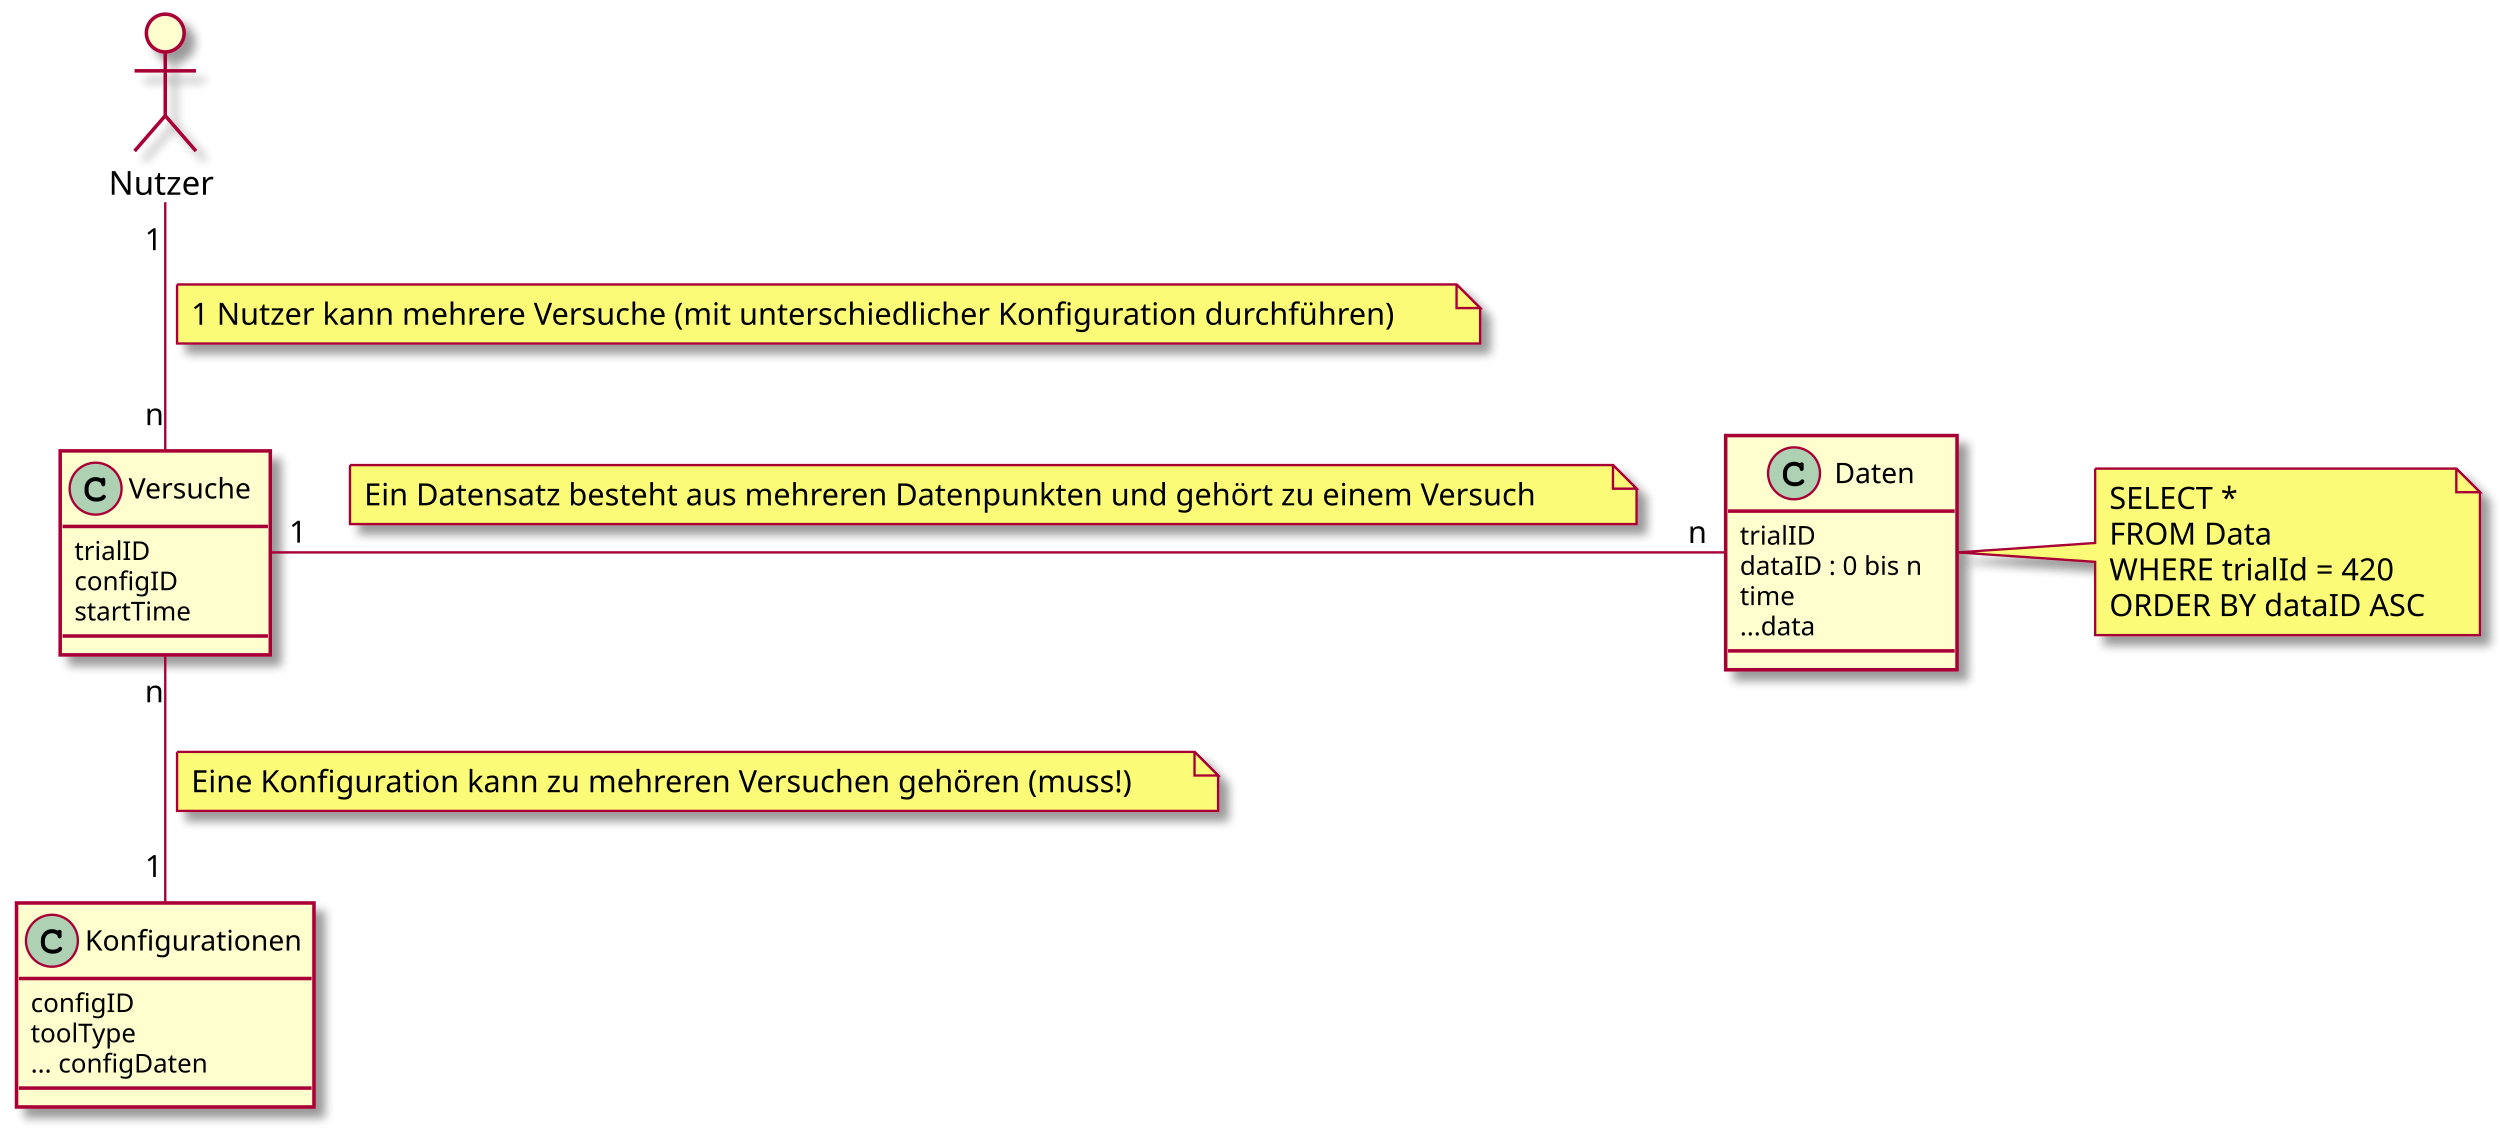
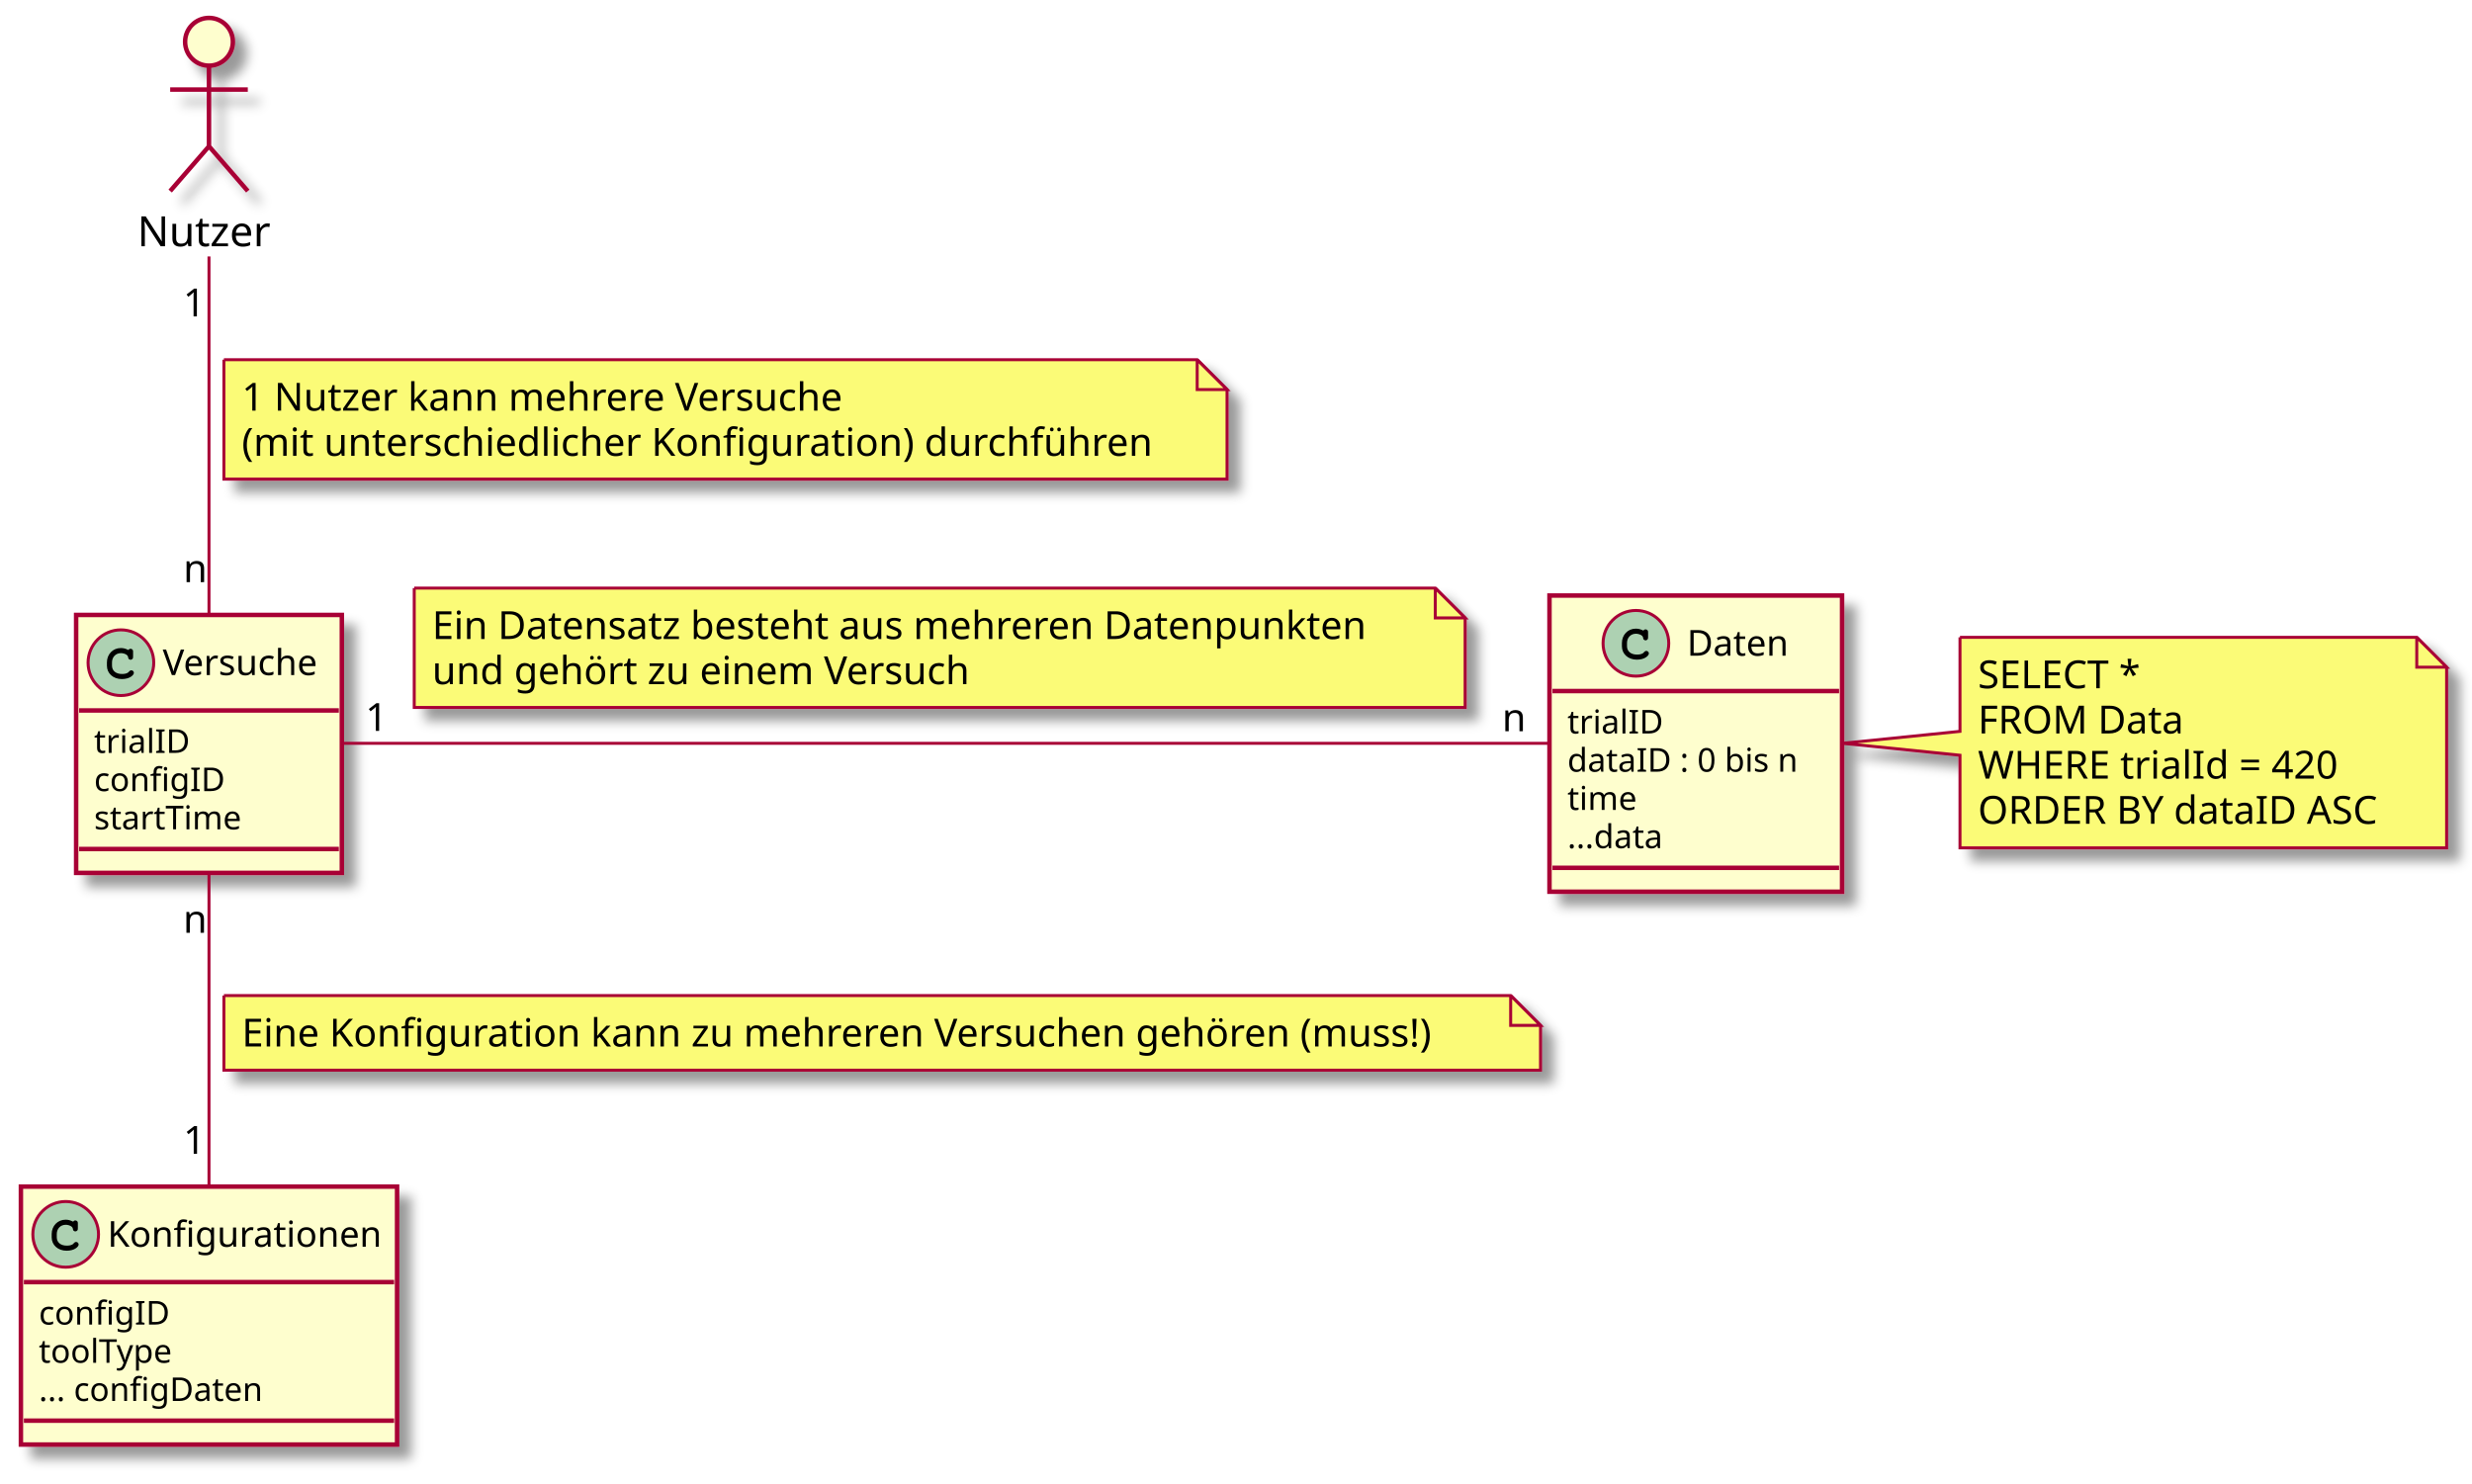
- <svg xmlns="http://www.w3.org/2000/svg" contentScriptType="application/ecmascript" contentStyleType="text/css" height="482px" preserveAspectRatio="none" style="width:1059px;height:482px;background:#FFFFFF;" version="1.1" viewBox="0 0 1059 482" width="1059px" zoomAndPan="magnify">
+ <svg xmlns="http://www.w3.org/2000/svg" contentScriptType="application/ecmascript" contentStyleType="text/css" height="497px" preserveAspectRatio="none" style="width:828px;height:497px;background:#FFFFFF;" version="1.1" viewBox="0 0 828 497" width="828px" zoomAndPan="magnify">
  <defs>
-     <filter height="300%" id="fkdfy74sq4577" width="300%" x="-1" y="-1">
+     <filter height="300%" id="fn6catrvrjeib" width="300%" x="-1" y="-1">
      <feGaussianBlur result="blurOut" stdDeviation="2.0" />
      <feColorMatrix in="blurOut" result="blurOut2" type="matrix" values="0 0 0 0 0 0 0 0 0 0 0 0 0 0 0 0 0 0 .4 0" />
      <feOffset dx="4.0" dy="4.0" in="blurOut2" result="blurOut3" />
      <feBlend in="SourceGraphic" in2="blurOut3" mode="normal" />
    </filter>
  </defs>
  <g>
-     <ellipse cx="70" cy="14" fill="#FEFECE" filter="url(#fkdfy74sq4577)" rx="8" ry="8" style="stroke:#A80036;stroke-width:1.5;" />
-     <path d="M70,22 L70,49 M57,30 L83,30 M70,49 L57,64 M70,49 L83,64 " fill="none" filter="url(#fkdfy74sq4577)" style="stroke:#A80036;stroke-width:1.5;" />
+     <ellipse cx="70" cy="14" fill="#FEFECE" filter="url(#fn6catrvrjeib)" rx="8" ry="8" style="stroke:#A80036;stroke-width:1.5;" />
+     <path d="M70,22 L70,49 M57,30 L83,30 M70,49 L57,64 M70,49 L83,64 " fill="none" filter="url(#fn6catrvrjeib)" style="stroke:#A80036;stroke-width:1.5;" />
    <text fill="#000000" font-family="sans-serif" font-size="14" lengthAdjust="spacing" textLength="48" x="46" y="82.495">Nutzer</text>
-     <rect codeLine="5" fill="#FEFECE" filter="url(#fkdfy74sq4577)" height="86.414" id="k" style="stroke:#A80036;stroke-width:1.5;" width="126" x="7" y="382.5" />
-     <ellipse cx="22" cy="398.5" fill="#ADD1B2" rx="11" ry="11" style="stroke:#A80036;stroke-width:1.0;" />
-     <path d="M24.344,394.172 C23.406,393.734 22.812,393.594 21.938,393.594 C19.312,393.594 17.312,395.672 17.312,398.391 L17.312,399.516 C17.312,402.094 19.422,403.984 22.312,403.984 C23.531,403.984 24.688,403.688 25.438,403.141 C26.016,402.734 26.344,402.281 26.344,401.891 C26.344,401.438 25.953,401.047 25.484,401.047 C25.266,401.047 25.062,401.125 24.875,401.312 C24.422,401.797 24.422,401.797 24.234,401.891 C23.812,402.156 23.125,402.281 22.359,402.281 C20.312,402.281 19.016,401.188 19.016,399.484 L19.016,398.391 C19.016,396.609 20.266,395.297 22,395.297 C22.578,395.297 23.188,395.453 23.656,395.703 C24.141,395.984 24.312,396.203 24.406,396.609 C24.469,397.016 24.5,397.141 24.641,397.266 C24.781,397.406 25.016,397.516 25.234,397.516 C25.5,397.516 25.766,397.375 25.938,397.156 C26.047,397 26.078,396.812 26.078,396.391 L26.078,394.969 C26.078,394.531 26.062,394.406 25.969,394.25 C25.812,393.984 25.531,393.844 25.234,393.844 C24.938,393.844 24.734,393.938 24.516,394.25 L24.344,394.172 Z " fill="#000000" />
-     <text fill="#000000" font-family="sans-serif" font-size="12" lengthAdjust="spacing" textLength="94" x="36" y="402.654">Konfigurationen</text>
-     <line style="stroke:#A80036;stroke-width:1.5;" x1="8" x2="132" y1="414.5" y2="414.5" />
-     <text fill="#000000" font-family="sans-serif" font-size="11" lengthAdjust="spacing" textLength="46" x="13" y="428.71">configID</text>
-     <text fill="#000000" font-family="sans-serif" font-size="11" lengthAdjust="spacing" textLength="50" x="13" y="441.515">toolType</text>
-     <text fill="#000000" font-family="sans-serif" font-size="11" lengthAdjust="spacing" textLength="82" x="13" y="454.32">... configDaten</text>
-     <line style="stroke:#A80036;stroke-width:1.5;" x1="8" x2="132" y1="460.914" y2="460.914" />
-     <rect codeLine="10" fill="#FEFECE" filter="url(#fkdfy74sq4577)" height="86.414" id="v" style="stroke:#A80036;stroke-width:1.5;" width="89" x="25.5" y="191" />
-     <ellipse cx="40.5" cy="207" fill="#ADD1B2" rx="11" ry="11" style="stroke:#A80036;stroke-width:1.0;" />
-     <path d="M42.844,202.672 C41.906,202.234 41.312,202.094 40.438,202.094 C37.812,202.094 35.812,204.172 35.812,206.891 L35.812,208.016 C35.812,210.594 37.922,212.484 40.812,212.484 C42.031,212.484 43.188,212.188 43.938,211.641 C44.516,211.234 44.844,210.781 44.844,210.391 C44.844,209.938 44.453,209.547 43.984,209.547 C43.766,209.547 43.562,209.625 43.375,209.812 C42.922,210.297 42.922,210.297 42.734,210.391 C42.312,210.656 41.625,210.781 40.859,210.781 C38.812,210.781 37.516,209.688 37.516,207.984 L37.516,206.891 C37.516,205.109 38.766,203.797 40.5,203.797 C41.078,203.797 41.688,203.953 42.156,204.203 C42.641,204.484 42.812,204.703 42.906,205.109 C42.969,205.516 43,205.641 43.141,205.766 C43.281,205.906 43.516,206.016 43.734,206.016 C44,206.016 44.266,205.875 44.438,205.656 C44.547,205.5 44.578,205.312 44.578,204.891 L44.578,203.469 C44.578,203.031 44.562,202.906 44.469,202.75 C44.312,202.484 44.031,202.344 43.734,202.344 C43.438,202.344 43.234,202.438 43.016,202.75 L42.844,202.672 Z " fill="#000000" />
-     <text fill="#000000" font-family="sans-serif" font-size="12" lengthAdjust="spacing" textLength="57" x="54.5" y="211.154">Versuche</text>
-     <line style="stroke:#A80036;stroke-width:1.5;" x1="26.5" x2="113.5" y1="223" y2="223" />
-     <text fill="#000000" font-family="sans-serif" font-size="11" lengthAdjust="spacing" textLength="33" x="31.5" y="237.21">trialID</text>
-     <text fill="#000000" font-family="sans-serif" font-size="11" lengthAdjust="spacing" textLength="46" x="31.5" y="250.015">configID</text>
-     <text fill="#000000" font-family="sans-serif" font-size="11" lengthAdjust="spacing" textLength="54" x="31.5" y="262.82">startTime</text>
-     <line style="stroke:#A80036;stroke-width:1.5;" x1="26.5" x2="113.5" y1="269.414" y2="269.414" />
-     <rect codeLine="16" fill="#FEFECE" filter="url(#fkdfy74sq4577)" height="99.219" id="d" style="stroke:#A80036;stroke-width:1.5;" width="98" x="731" y="184.5" />
-     <ellipse cx="759.95" cy="200.5" fill="#ADD1B2" rx="11" ry="11" style="stroke:#A80036;stroke-width:1.0;" />
-     <path d="M762.294,196.172 C761.356,195.734 760.763,195.594 759.888,195.594 C757.263,195.594 755.263,197.672 755.263,200.391 L755.263,201.516 C755.263,204.094 757.372,205.984 760.263,205.984 C761.481,205.984 762.638,205.688 763.388,205.141 C763.966,204.734 764.294,204.281 764.294,203.891 C764.294,203.438 763.903,203.047 763.434,203.047 C763.216,203.047 763.013,203.125 762.825,203.312 C762.372,203.797 762.372,203.797 762.184,203.891 C761.763,204.156 761.075,204.281 760.309,204.281 C758.263,204.281 756.966,203.188 756.966,201.484 L756.966,200.391 C756.966,198.609 758.216,197.297 759.95,197.297 C760.528,197.297 761.138,197.453 761.606,197.703 C762.091,197.984 762.263,198.203 762.356,198.609 C762.419,199.016 762.45,199.141 762.591,199.266 C762.731,199.406 762.966,199.516 763.184,199.516 C763.45,199.516 763.716,199.375 763.888,199.156 C763.997,199 764.028,198.812 764.028,198.391 L764.028,196.969 C764.028,196.531 764.013,196.406 763.919,196.25 C763.763,195.984 763.481,195.844 763.184,195.844 C762.888,195.844 762.684,195.938 762.466,196.25 L762.294,196.172 Z " fill="#000000" />
-     <text fill="#000000" font-family="sans-serif" font-size="12" lengthAdjust="spacing" textLength="35" x="777.05" y="204.654">Daten</text>
-     <line style="stroke:#A80036;stroke-width:1.5;" x1="732" x2="828" y1="216.5" y2="216.5" />
-     <text fill="#000000" font-family="sans-serif" font-size="11" lengthAdjust="spacing" textLength="33" x="737" y="230.71">trialID</text>
-     <text fill="#000000" font-family="sans-serif" font-size="11" lengthAdjust="spacing" textLength="86" x="737" y="243.515">dataID : 0 bis n</text>
-     <text fill="#000000" font-family="sans-serif" font-size="11" lengthAdjust="spacing" textLength="26" x="737" y="256.32">time</text>
-     <text fill="#000000" font-family="sans-serif" font-size="11" lengthAdjust="spacing" textLength="34" x="737" y="269.125">...data</text>
-     <line style="stroke:#A80036;stroke-width:1.5;" x1="732" x2="828" y1="275.719" y2="275.719" />
-     <path d="M887.5,198.5 L887.5,230 L829.096,234 L887.5,238 L887.5,269.031 A0,0 0 0 0 887.5,269.031 L1050.5,269.031 A0,0 0 0 0 1050.5,269.031 L1050.5,208.5 L1040.5,198.5 L887.5,198.5 A0,0 0 0 0 887.5,198.5 " fill="#FBFB77" filter="url(#fkdfy74sq4577)" style="stroke:#A80036;stroke-width:1.0;" />
-     <path d="M1040.5,198.5 L1040.5,208.5 L1050.5,208.5 L1040.5,198.5 " fill="#FBFB77" style="stroke:#A80036;stroke-width:1.0;" />
-     <text fill="#000000" font-family="sans-serif" font-size="13" lengthAdjust="spacing" textLength="59" x="893.5" y="215.567">SELECT *</text>
-     <text fill="#000000" font-family="sans-serif" font-size="13" lengthAdjust="spacing" textLength="71" x="893.5" y="230.7">FROM Data</text>
-     <text fill="#000000" font-family="sans-serif" font-size="13" lengthAdjust="spacing" textLength="128" x="893.5" y="245.833">WHERE trialId = 420</text>
-     <text fill="#000000" font-family="sans-serif" font-size="13" lengthAdjust="spacing" textLength="142" x="893.5" y="260.965">ORDER BY dataID ASC</text>
-     <path codeLine="23" d="M70,85.658 C70,116.535 70,159.295 70,190.8 " fill="none" id="n-v" style="stroke:#A80036;stroke-width:1.0;" />
-     <path d="M75,120.5 L75,145.5 L627,145.5 L627,130.5 L617,120.5 L75,120.5 " fill="#FBFB77" filter="url(#fkdfy74sq4577)" style="stroke:#A80036;stroke-width:1.0;" />
-     <path d="M617,120.5 L617,130.5 L627,130.5 L617,120.5 " fill="#FBFB77" style="stroke:#A80036;stroke-width:1.0;" />
-     <text fill="#000000" font-family="sans-serif" font-size="13" lengthAdjust="spacing" textLength="531" x="81" y="137.567">1 Nutzer kann mehrere Versuche (mit unterschiedlicher Konfiguration durchführen)</text>
-     <text fill="#000000" font-family="sans-serif" font-size="13" lengthAdjust="spacing" textLength="8" x="61.312" y="105.988">1</text>
-     <text fill="#000000" font-family="sans-serif" font-size="13" lengthAdjust="spacing" textLength="8" x="61.388" y="180.082">n</text>
-     <path codeLine="27" d="M114.683,234 C240.777,234 598.759,234 730.527,234 " fill="none" id="v-d" style="stroke:#A80036;stroke-width:1.0;" />
-     <path d="M148.25,197 L148.25,222 L693.25,222 L693.25,207 L683.25,197 L148.25,197 " fill="#FBFB77" filter="url(#fkdfy74sq4577)" style="stroke:#A80036;stroke-width:1.0;" />
-     <path d="M683.25,197 L683.25,207 L693.25,207 L683.25,197 " fill="#FBFB77" style="stroke:#A80036;stroke-width:1.0;" />
-     <text fill="#000000" font-family="sans-serif" font-size="13" lengthAdjust="spacing" textLength="524" x="154.25" y="214.067">Ein Datensatz besteht aus mehreren Datenpunkten und gehört zu einem Versuch</text>
-     <text fill="#000000" font-family="sans-serif" font-size="13" lengthAdjust="spacing" textLength="8" x="122.442" y="229.849">1</text>
-     <text fill="#000000" font-family="sans-serif" font-size="13" lengthAdjust="spacing" textLength="8" x="715.007" y="230.006">n</text>
-     <path codeLine="31" d="M70,277.056 C70,308.351 70,350.89 70,382.234 " fill="none" id="v-k" style="stroke:#A80036;stroke-width:1.0;" />
-     <path d="M75,318.5 L75,343.5 L516,343.5 L516,328.5 L506,318.5 L75,318.5 " fill="#FBFB77" filter="url(#fkdfy74sq4577)" style="stroke:#A80036;stroke-width:1.0;" />
-     <path d="M506,318.5 L506,328.5 L516,328.5 L506,318.5 " fill="#FBFB77" style="stroke:#A80036;stroke-width:1.0;" />
-     <text fill="#000000" font-family="sans-serif" font-size="13" lengthAdjust="spacing" textLength="420" x="81" y="335.567">Eine Konfiguration kann zu mehreren Versuchen gehören (muss!)</text>
-     <text fill="#000000" font-family="sans-serif" font-size="13" lengthAdjust="spacing" textLength="8" x="61.337" y="297.473">n</text>
-     <text fill="#000000" font-family="sans-serif" font-size="13" lengthAdjust="spacing" textLength="8" x="61.388" y="371.506">1</text>
+     <rect codeLine="5" fill="#FEFECE" filter="url(#fn6catrvrjeib)" height="86.414" id="k" style="stroke:#A80036;stroke-width:1.5;" width="126" x="7" y="397.5" />
+     <ellipse cx="22" cy="413.5" fill="#ADD1B2" rx="11" ry="11" style="stroke:#A80036;stroke-width:1.0;" />
+     <path d="M24.344,409.172 C23.406,408.734 22.812,408.594 21.938,408.594 C19.312,408.594 17.312,410.672 17.312,413.391 L17.312,414.516 C17.312,417.094 19.422,418.984 22.312,418.984 C23.531,418.984 24.688,418.688 25.438,418.141 C26.016,417.734 26.344,417.281 26.344,416.891 C26.344,416.438 25.953,416.047 25.484,416.047 C25.266,416.047 25.062,416.125 24.875,416.312 C24.422,416.797 24.422,416.797 24.234,416.891 C23.812,417.156 23.125,417.281 22.359,417.281 C20.312,417.281 19.016,416.188 19.016,414.484 L19.016,413.391 C19.016,411.609 20.266,410.297 22,410.297 C22.578,410.297 23.188,410.453 23.656,410.703 C24.141,410.984 24.312,411.203 24.406,411.609 C24.469,412.016 24.5,412.141 24.641,412.266 C24.781,412.406 25.016,412.516 25.234,412.516 C25.5,412.516 25.766,412.375 25.938,412.156 C26.047,412 26.078,411.812 26.078,411.391 L26.078,409.969 C26.078,409.531 26.062,409.406 25.969,409.25 C25.812,408.984 25.531,408.844 25.234,408.844 C24.938,408.844 24.734,408.938 24.516,409.25 L24.344,409.172 Z " fill="#000000" />
+     <text fill="#000000" font-family="sans-serif" font-size="12" lengthAdjust="spacing" textLength="94" x="36" y="417.654">Konfigurationen</text>
+     <line style="stroke:#A80036;stroke-width:1.5;" x1="8" x2="132" y1="429.5" y2="429.5" />
+     <text fill="#000000" font-family="sans-serif" font-size="11" lengthAdjust="spacing" textLength="46" x="13" y="443.71">configID</text>
+     <text fill="#000000" font-family="sans-serif" font-size="11" lengthAdjust="spacing" textLength="50" x="13" y="456.515">toolType</text>
+     <text fill="#000000" font-family="sans-serif" font-size="11" lengthAdjust="spacing" textLength="82" x="13" y="469.32">... configDaten</text>
+     <line style="stroke:#A80036;stroke-width:1.5;" x1="8" x2="132" y1="475.914" y2="475.914" />
+     <rect codeLine="10" fill="#FEFECE" filter="url(#fn6catrvrjeib)" height="86.414" id="v" style="stroke:#A80036;stroke-width:1.5;" width="89" x="25.5" y="206" />
+     <ellipse cx="40.5" cy="222" fill="#ADD1B2" rx="11" ry="11" style="stroke:#A80036;stroke-width:1.0;" />
+     <path d="M42.844,217.672 C41.906,217.234 41.312,217.094 40.438,217.094 C37.812,217.094 35.812,219.172 35.812,221.891 L35.812,223.016 C35.812,225.594 37.922,227.484 40.812,227.484 C42.031,227.484 43.188,227.188 43.938,226.641 C44.516,226.234 44.844,225.781 44.844,225.391 C44.844,224.938 44.453,224.547 43.984,224.547 C43.766,224.547 43.562,224.625 43.375,224.812 C42.922,225.297 42.922,225.297 42.734,225.391 C42.312,225.656 41.625,225.781 40.859,225.781 C38.812,225.781 37.516,224.688 37.516,222.984 L37.516,221.891 C37.516,220.109 38.766,218.797 40.5,218.797 C41.078,218.797 41.688,218.953 42.156,219.203 C42.641,219.484 42.812,219.703 42.906,220.109 C42.969,220.516 43,220.641 43.141,220.766 C43.281,220.906 43.516,221.016 43.734,221.016 C44,221.016 44.266,220.875 44.438,220.656 C44.547,220.5 44.578,220.312 44.578,219.891 L44.578,218.469 C44.578,218.031 44.562,217.906 44.469,217.75 C44.312,217.484 44.031,217.344 43.734,217.344 C43.438,217.344 43.234,217.438 43.016,217.75 L42.844,217.672 Z " fill="#000000" />
+     <text fill="#000000" font-family="sans-serif" font-size="12" lengthAdjust="spacing" textLength="57" x="54.5" y="226.154">Versuche</text>
+     <line style="stroke:#A80036;stroke-width:1.5;" x1="26.5" x2="113.5" y1="238" y2="238" />
+     <text fill="#000000" font-family="sans-serif" font-size="11" lengthAdjust="spacing" textLength="33" x="31.5" y="252.21">trialID</text>
+     <text fill="#000000" font-family="sans-serif" font-size="11" lengthAdjust="spacing" textLength="46" x="31.5" y="265.015">configID</text>
+     <text fill="#000000" font-family="sans-serif" font-size="11" lengthAdjust="spacing" textLength="54" x="31.5" y="277.82">startTime</text>
+     <line style="stroke:#A80036;stroke-width:1.5;" x1="26.5" x2="113.5" y1="284.414" y2="284.414" />
+     <rect codeLine="16" fill="#FEFECE" filter="url(#fn6catrvrjeib)" height="99.219" id="d" style="stroke:#A80036;stroke-width:1.5;" width="98" x="519" y="199.5" />
+     <ellipse cx="547.95" cy="215.5" fill="#ADD1B2" rx="11" ry="11" style="stroke:#A80036;stroke-width:1.0;" />
+     <path d="M550.294,211.172 C549.356,210.734 548.763,210.594 547.888,210.594 C545.263,210.594 543.263,212.672 543.263,215.391 L543.263,216.516 C543.263,219.094 545.372,220.984 548.263,220.984 C549.481,220.984 550.638,220.688 551.388,220.141 C551.966,219.734 552.294,219.281 552.294,218.891 C552.294,218.438 551.903,218.047 551.434,218.047 C551.216,218.047 551.013,218.125 550.825,218.312 C550.372,218.797 550.372,218.797 550.184,218.891 C549.763,219.156 549.075,219.281 548.309,219.281 C546.263,219.281 544.966,218.188 544.966,216.484 L544.966,215.391 C544.966,213.609 546.216,212.297 547.95,212.297 C548.528,212.297 549.138,212.453 549.606,212.703 C550.091,212.984 550.263,213.203 550.356,213.609 C550.419,214.016 550.45,214.141 550.591,214.266 C550.731,214.406 550.966,214.516 551.184,214.516 C551.45,214.516 551.716,214.375 551.888,214.156 C551.997,214 552.028,213.812 552.028,213.391 L552.028,211.969 C552.028,211.531 552.013,211.406 551.919,211.25 C551.763,210.984 551.481,210.844 551.184,210.844 C550.888,210.844 550.684,210.938 550.466,211.25 L550.294,211.172 Z " fill="#000000" />
+     <text fill="#000000" font-family="sans-serif" font-size="12" lengthAdjust="spacing" textLength="35" x="565.05" y="219.654">Daten</text>
+     <line style="stroke:#A80036;stroke-width:1.5;" x1="520" x2="616" y1="231.5" y2="231.5" />
+     <text fill="#000000" font-family="sans-serif" font-size="11" lengthAdjust="spacing" textLength="33" x="525" y="245.71">trialID</text>
+     <text fill="#000000" font-family="sans-serif" font-size="11" lengthAdjust="spacing" textLength="86" x="525" y="258.515">dataID : 0 bis n</text>
+     <text fill="#000000" font-family="sans-serif" font-size="11" lengthAdjust="spacing" textLength="26" x="525" y="271.32">time</text>
+     <text fill="#000000" font-family="sans-serif" font-size="11" lengthAdjust="spacing" textLength="34" x="525" y="284.125">...data</text>
+     <line style="stroke:#A80036;stroke-width:1.5;" x1="520" x2="616" y1="290.719" y2="290.719" />
+     <path d="M656.5,213.5 L656.5,245 L617.141,249 L656.5,253 L656.5,284.031 A0,0 0 0 0 656.5,284.031 L819.5,284.031 A0,0 0 0 0 819.5,284.031 L819.5,223.5 L809.5,213.5 L656.5,213.5 A0,0 0 0 0 656.5,213.5 " fill="#FBFB77" filter="url(#fn6catrvrjeib)" style="stroke:#A80036;stroke-width:1.0;" />
+     <path d="M809.5,213.5 L809.5,223.5 L819.5,223.5 L809.5,213.5 " fill="#FBFB77" style="stroke:#A80036;stroke-width:1.0;" />
+     <text fill="#000000" font-family="sans-serif" font-size="13" lengthAdjust="spacing" textLength="59" x="662.5" y="230.567">SELECT *</text>
+     <text fill="#000000" font-family="sans-serif" font-size="13" lengthAdjust="spacing" textLength="71" x="662.5" y="245.7">FROM Data</text>
+     <text fill="#000000" font-family="sans-serif" font-size="13" lengthAdjust="spacing" textLength="128" x="662.5" y="260.832">WHERE trialId = 420</text>
+     <text fill="#000000" font-family="sans-serif" font-size="13" lengthAdjust="spacing" textLength="142" x="662.5" y="275.965">ORDER BY dataID ASC</text>
+     <path codeLine="23" d="M70,85.909 C70,120.517 70,170.455 70,205.737 " fill="none" id="n-v" style="stroke:#A80036;stroke-width:1.0;" />
+     <path d="M75,120.5 L75,160.5 L411,160.5 L411,130.5 L401,120.5 L75,120.5 " fill="#FBFB77" filter="url(#fn6catrvrjeib)" style="stroke:#A80036;stroke-width:1.0;" />
+     <path d="M401,120.5 L401,130.5 L411,130.5 L401,120.5 " fill="#FBFB77" style="stroke:#A80036;stroke-width:1.0;" />
+     <text fill="#000000" font-family="sans-serif" font-size="13" lengthAdjust="spacing" textLength="212" x="81" y="137.567">1 Nutzer kann mehrere Versuche</text>
+     <text fill="#000000" font-family="sans-serif" font-size="13" lengthAdjust="spacing" textLength="315" x="81" y="152.7">(mit unterschiedlicher Konfiguration) durchführen</text>
+     <text fill="#000000" font-family="sans-serif" font-size="13" lengthAdjust="spacing" textLength="8" x="61.337" y="105.98">1</text>
+     <text fill="#000000" font-family="sans-serif" font-size="13" lengthAdjust="spacing" textLength="8" x="61.388" y="195.009">n</text>
+     <path codeLine="28" d="M114.632,249 C207.741,249 422.055,249 518.903,249 " fill="none" id="v-d" style="stroke:#A80036;stroke-width:1.0;" />
+     <path d="M138.75,197 L138.75,237 L490.75,237 L490.75,207 L480.75,197 L138.75,197 " fill="#FBFB77" filter="url(#fn6catrvrjeib)" style="stroke:#A80036;stroke-width:1.0;" />
+     <path d="M480.75,197 L480.75,207 L490.75,207 L480.75,197 " fill="#FBFB77" style="stroke:#A80036;stroke-width:1.0;" />
+     <text fill="#000000" font-family="sans-serif" font-size="13" lengthAdjust="spacing" textLength="331" x="144.75" y="214.067">Ein Datensatz besteht aus mehreren Datenpunkten</text>
+     <text fill="#000000" font-family="sans-serif" font-size="13" lengthAdjust="spacing" textLength="189" x="144.75" y="229.2">und gehört zu einem Versuch</text>
+     <text fill="#000000" font-family="sans-serif" font-size="13" lengthAdjust="spacing" textLength="8" x="122.383" y="244.849">1</text>
+     <text fill="#000000" font-family="sans-serif" font-size="13" lengthAdjust="spacing" textLength="8" x="503.104" y="244.959">n</text>
+     <path codeLine="33" d="M70,292.056 C70,323.351 70,365.89 70,397.234 " fill="none" id="v-k" style="stroke:#A80036;stroke-width:1.0;" />
+     <path d="M75,333.5 L75,358.5 L516,358.5 L516,343.5 L506,333.5 L75,333.5 " fill="#FBFB77" filter="url(#fn6catrvrjeib)" style="stroke:#A80036;stroke-width:1.0;" />
+     <path d="M506,333.5 L506,343.5 L516,343.5 L506,333.5 " fill="#FBFB77" style="stroke:#A80036;stroke-width:1.0;" />
+     <text fill="#000000" font-family="sans-serif" font-size="13" lengthAdjust="spacing" textLength="420" x="81" y="350.567">Eine Konfiguration kann zu mehreren Versuchen gehören (muss!)</text>
+     <text fill="#000000" font-family="sans-serif" font-size="13" lengthAdjust="spacing" textLength="8" x="61.337" y="312.473">n</text>
+     <text fill="#000000" font-family="sans-serif" font-size="13" lengthAdjust="spacing" textLength="8" x="61.388" y="386.506">1</text>
  </g>
</svg>
